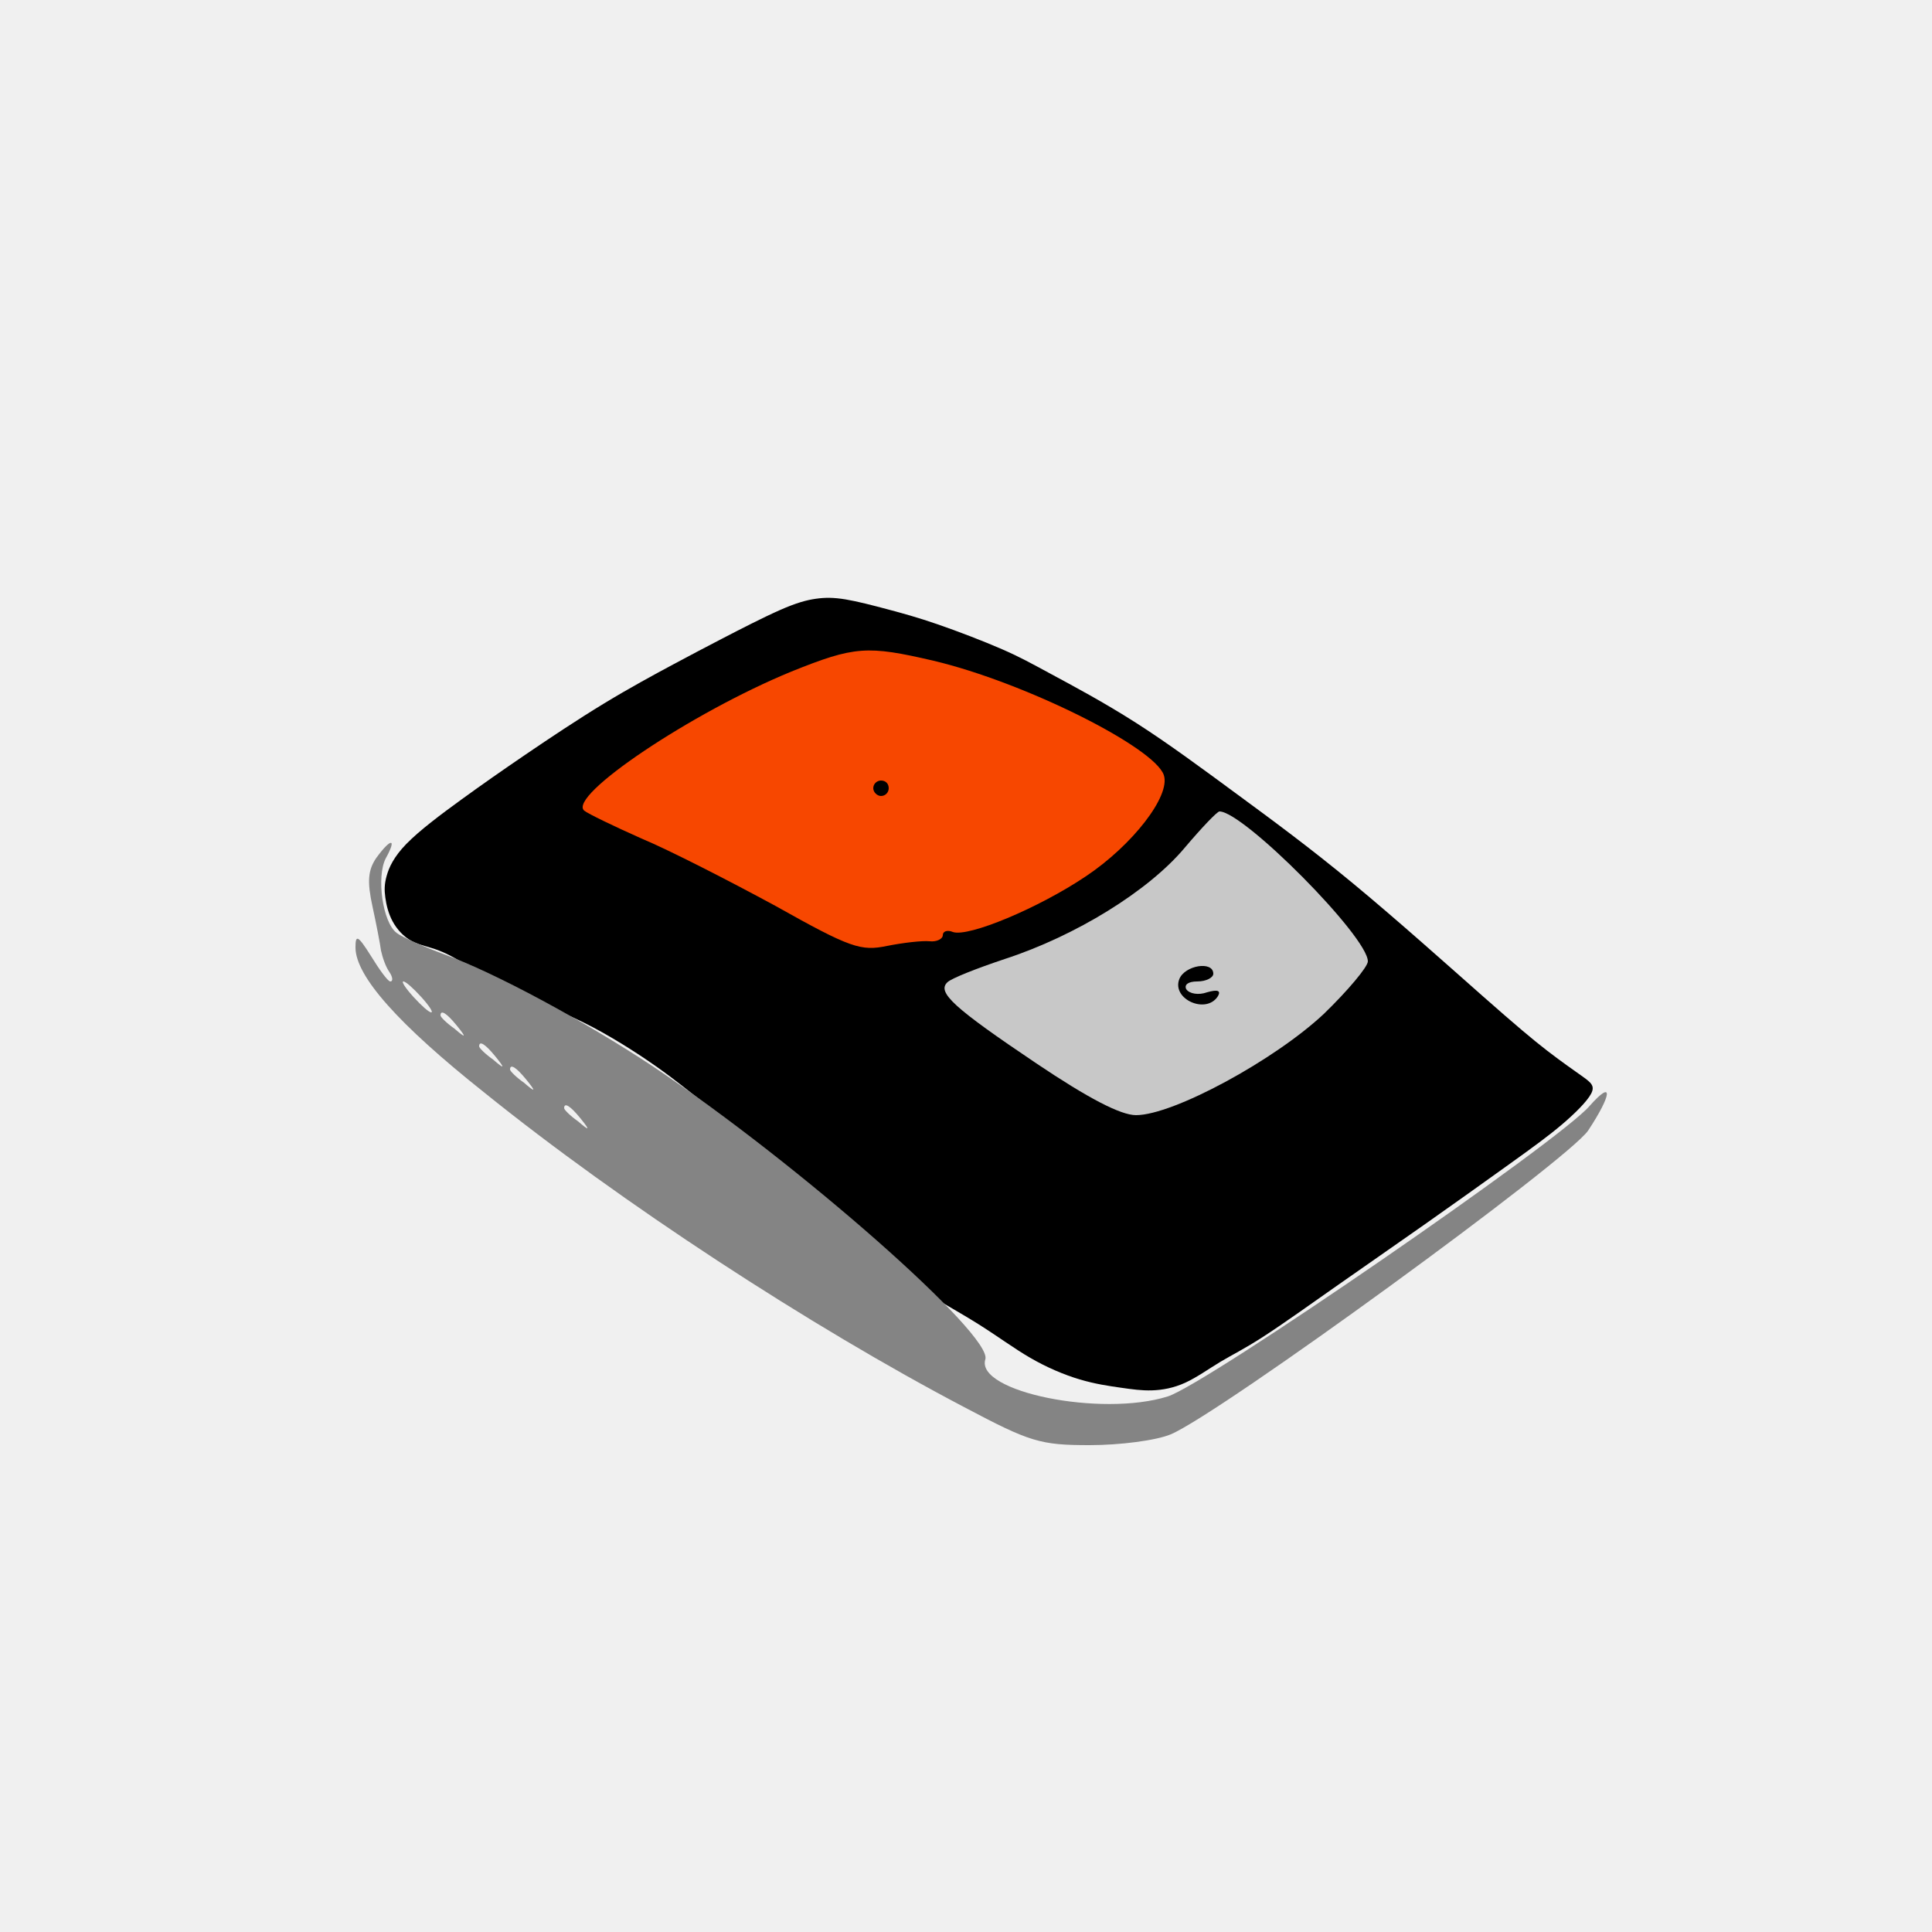
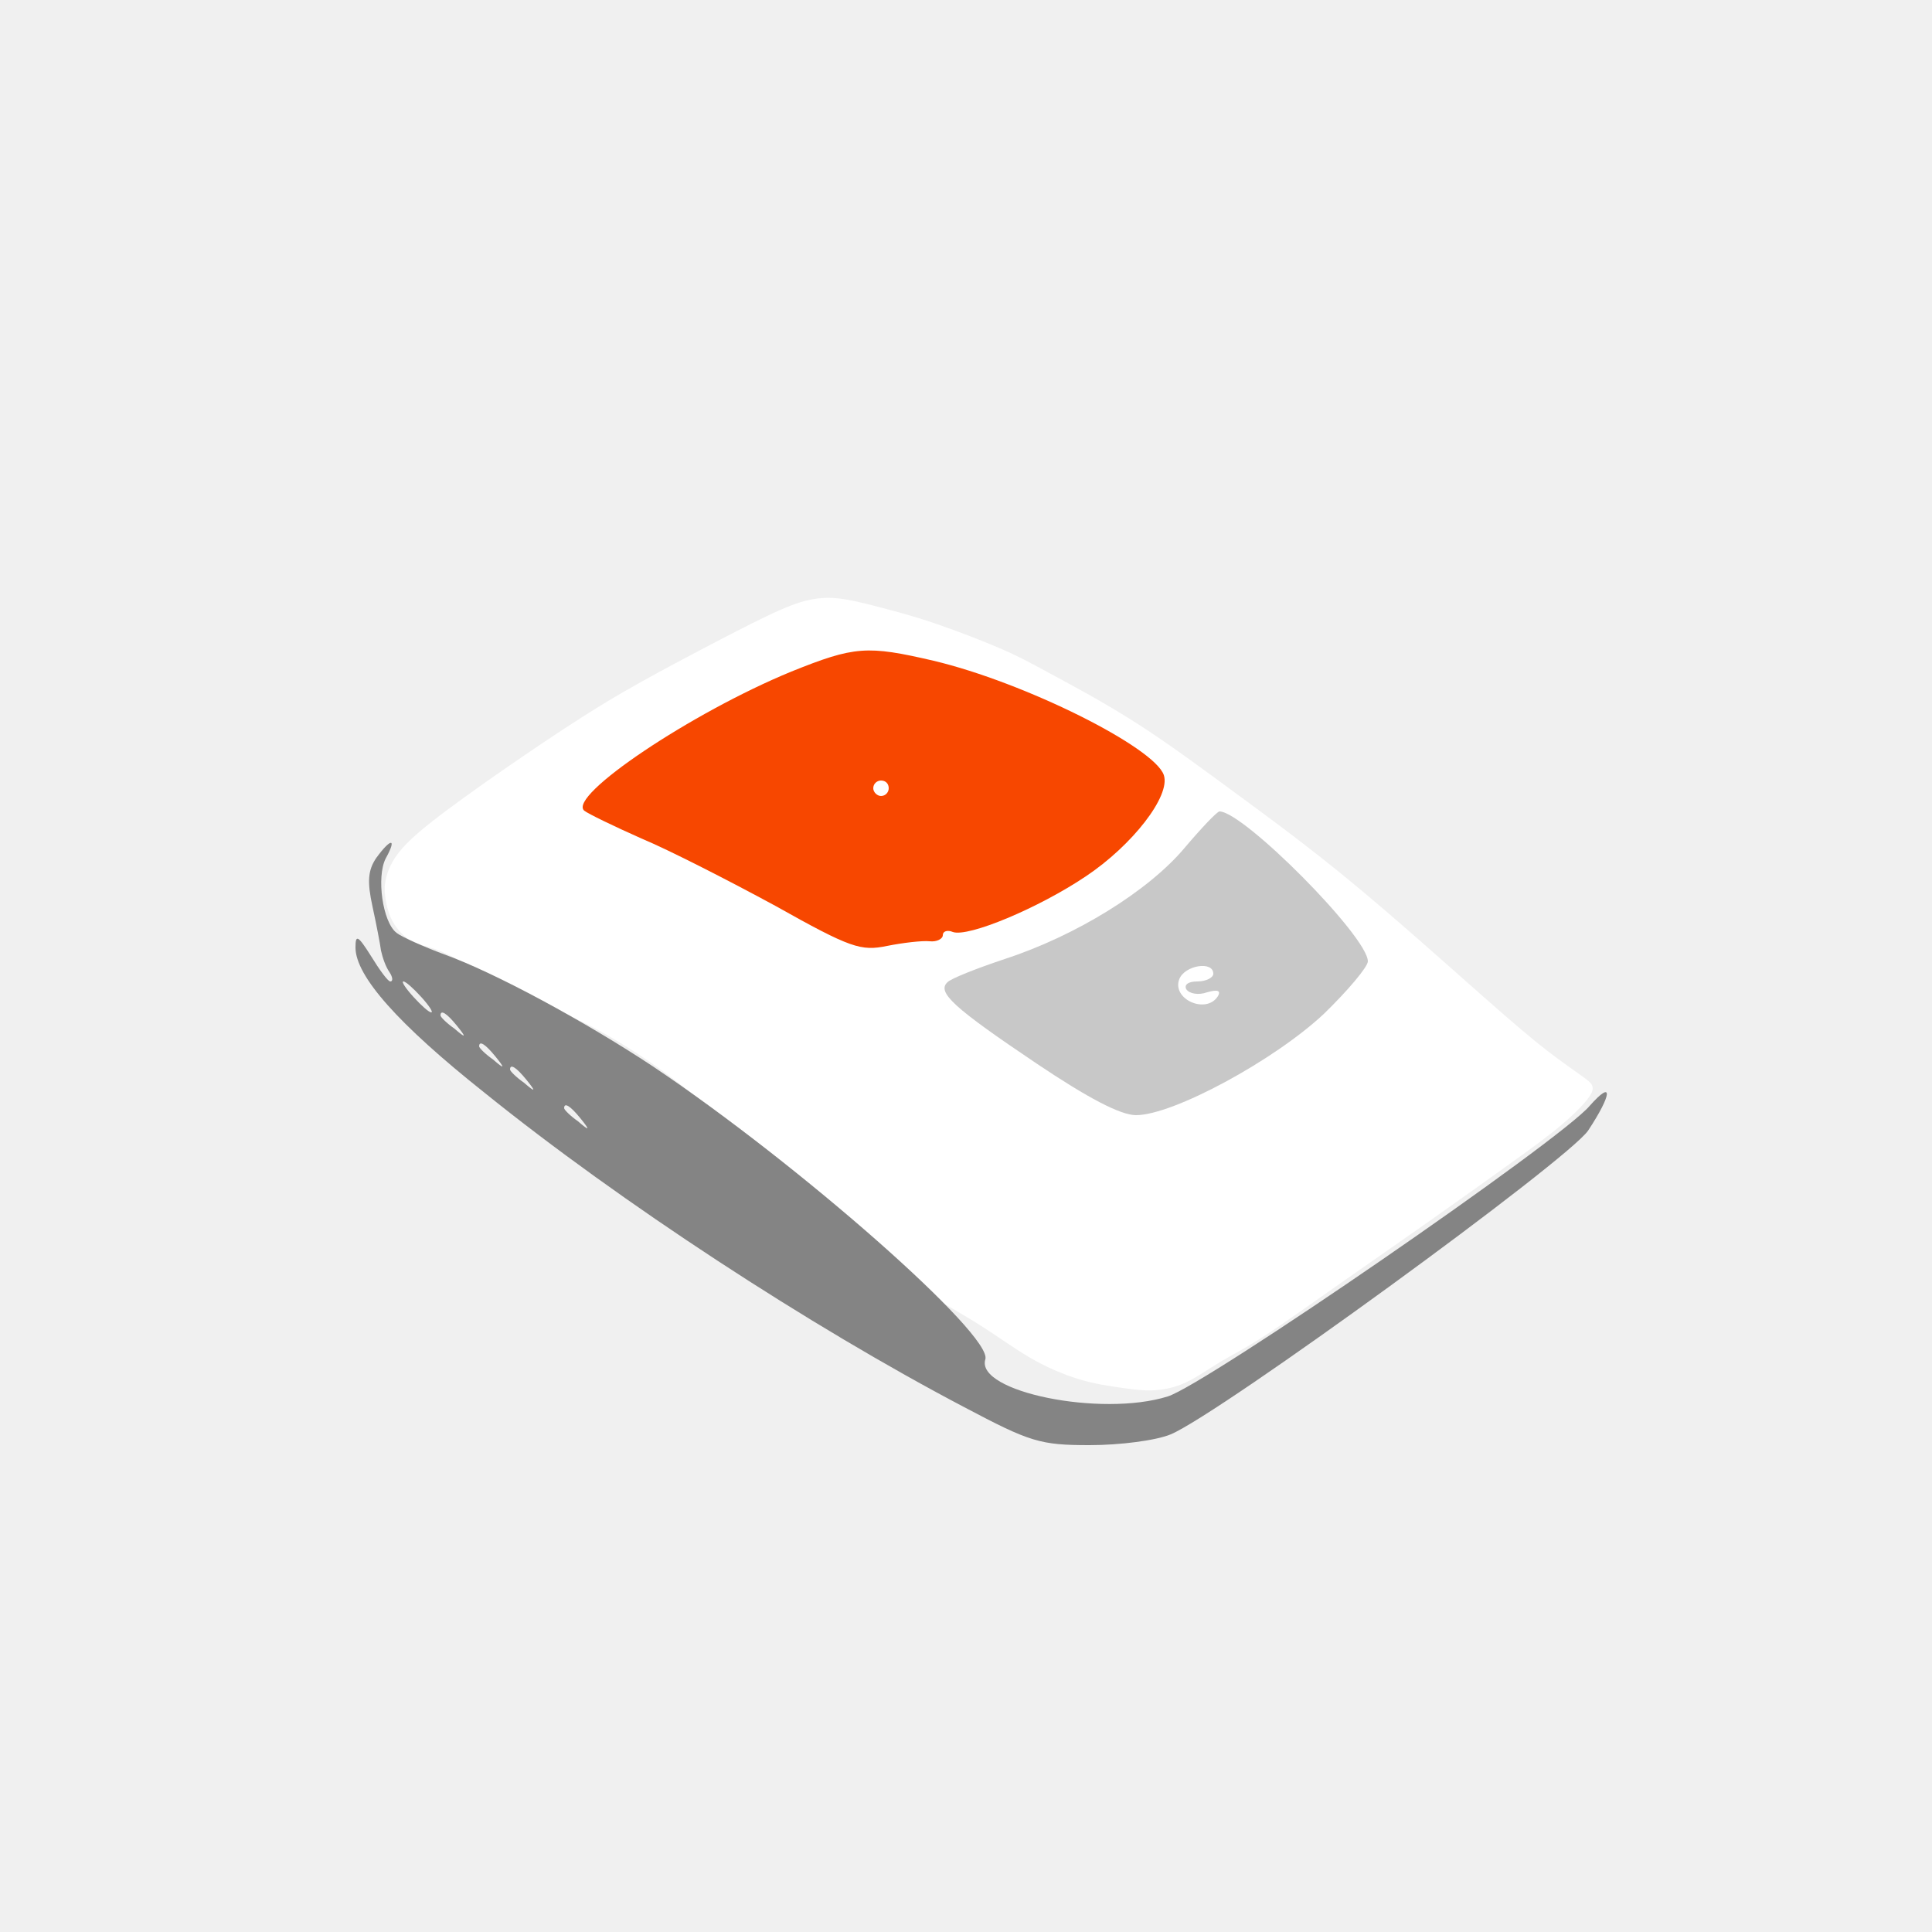
<svg xmlns="http://www.w3.org/2000/svg" version="1.0" width="250pt" height="250pt" viewBox="0 0 250 250" preserveAspectRatio="xMidYMid meet" id="svg3">
  <defs id="defs3">
    </defs>
-   <path style="fill:'#ffffff';stroke:none" d="m 52.612,109.175 c 1.675,-1.718 4.424,-3.779 7.087,-5.712 2.663,-1.933 5.24,-3.737 8.332,-5.841 3.092,-2.105 6.7,-4.51 10.093,-6.571 3.393,-2.062 6.571,-3.779 8.976,-5.068 2.405,-1.288 4.037,-2.147 6.356,-3.35 2.319,-1.203 5.326,-2.749 7.473,-3.694 2.147,-0.945 3.436,-1.288 4.638,-1.46 1.203,-0.172 2.319,-0.172 3.865,0.086 1.546,0.258 3.522,0.773 5.454,1.288 1.933,0.515 3.822,1.031 6.442,1.933 2.62,0.902 5.97,2.19 8.332,3.221 2.362,1.031 3.737,1.804 6.442,3.264 2.706,1.46 6.743,3.608 10.909,6.271 4.166,2.663 8.461,5.841 13.013,9.191 4.553,3.35 9.363,6.872 15.075,11.596 5.712,4.724 12.326,10.651 16.707,14.517 4.381,3.865 6.528,5.669 8.418,7.129 1.89,1.46 3.522,2.577 4.596,3.35 1.074,0.773 1.589,1.203 1.074,2.19 -0.515,0.988 -2.062,2.534 -3.779,3.994 -1.718,1.46 -3.608,2.835 -6.657,5.025 -3.049,2.19 -7.258,5.197 -11.167,7.946 -3.908,2.749 -7.516,5.24 -11.124,7.774 -3.608,2.534 -7.215,5.111 -9.749,6.743 -2.534,1.632 -3.994,2.319 -5.497,3.221 -1.503,0.902 -3.049,2.019 -4.553,2.706 -1.503,0.687 -2.963,0.945 -4.295,0.988 -1.331,0.043 -2.534,-0.129 -4.037,-0.344 -1.503,-0.215 -3.307,-0.472 -5.326,-1.074 -2.019,-0.601 -4.252,-1.546 -6.399,-2.792 -2.147,-1.246 -4.209,-2.792 -6.743,-4.381 -2.534,-1.589 -5.54,-3.221 -7.559,-4.553 -2.019,-1.331 -3.049,-2.362 -4.424,-3.779 -1.374,-1.417 -3.092,-3.221 -4.939,-4.81 -1.847,-1.589 -3.822,-2.963 -6.013,-4.853 -2.19,-1.89 -4.595,-4.295 -6.743,-6.142 -2.147,-1.847 -4.037,-3.135 -5.841,-4.51 -1.804,-1.374 -3.522,-2.835 -6.142,-4.681 -2.62,-1.847 -6.142,-4.08 -9.449,-5.712 -3.307,-1.632 -6.399,-2.663 -8.762,-3.737 -2.362,-1.074 -3.994,-2.19 -5.54,-3.178 -1.546,-0.988 -3.006,-1.847 -4.338,-2.362 -1.331,-0.515 -2.534,-0.687 -3.565,-1.246 -1.031,-0.558 -1.89,-1.503 -2.448,-2.534 -0.558,-1.031 -0.816,-2.147 -0.945,-3.092 -0.129,-0.945 -0.129,-1.718 0.172,-2.792 0.301,-1.074 0.902,-2.448 2.577,-4.166 z" id="path4" />
+   <path style="fill:'#ffffff';stroke:none" d="m 52.612,109.175 c 1.675,-1.718 4.424,-3.779 7.087,-5.712 2.663,-1.933 5.24,-3.737 8.332,-5.841 3.092,-2.105 6.7,-4.51 10.093,-6.571 3.393,-2.062 6.571,-3.779 8.976,-5.068 2.405,-1.288 4.037,-2.147 6.356,-3.35 2.319,-1.203 5.326,-2.749 7.473,-3.694 2.147,-0.945 3.436,-1.288 4.638,-1.46 1.203,-0.172 2.319,-0.172 3.865,0.086 1.546,0.258 3.522,0.773 5.454,1.288 1.933,0.515 3.822,1.031 6.442,1.933 2.62,0.902 5.97,2.19 8.332,3.221 2.362,1.031 3.737,1.804 6.442,3.264 2.706,1.46 6.743,3.608 10.909,6.271 4.166,2.663 8.461,5.841 13.013,9.191 4.553,3.35 9.363,6.872 15.075,11.596 5.712,4.724 12.326,10.651 16.707,14.517 4.381,3.865 6.528,5.669 8.418,7.129 1.89,1.46 3.522,2.577 4.596,3.35 1.074,0.773 1.589,1.203 1.074,2.19 -0.515,0.988 -2.062,2.534 -3.779,3.994 -1.718,1.46 -3.608,2.835 -6.657,5.025 -3.049,2.19 -7.258,5.197 -11.167,7.946 -3.908,2.749 -7.516,5.24 -11.124,7.774 -3.608,2.534 -7.215,5.111 -9.749,6.743 -2.534,1.632 -3.994,2.319 -5.497,3.221 -1.503,0.902 -3.049,2.019 -4.553,2.706 -1.503,0.687 -2.963,0.945 -4.295,0.988 -1.331,0.043 -2.534,-0.129 -4.037,-0.344 -1.503,-0.215 -3.307,-0.472 -5.326,-1.074 -2.019,-0.601 -4.252,-1.546 -6.399,-2.792 -2.147,-1.246 -4.209,-2.792 -6.743,-4.381 -2.534,-1.589 -5.54,-3.221 -7.559,-4.553 -2.019,-1.331 -3.049,-2.362 -4.424,-3.779 -1.374,-1.417 -3.092,-3.221 -4.939,-4.81 -1.847,-1.589 -3.822,-2.963 -6.013,-4.853 -2.19,-1.89 -4.595,-4.295 -6.743,-6.142 -2.147,-1.847 -4.037,-3.135 -5.841,-4.51 -1.804,-1.374 -3.522,-2.835 -6.142,-4.681 -2.62,-1.847 -6.142,-4.08 -9.449,-5.712 -3.307,-1.632 -6.399,-2.663 -8.762,-3.737 -2.362,-1.074 -3.994,-2.19 -5.54,-3.178 -1.546,-0.988 -3.006,-1.847 -4.338,-2.362 -1.331,-0.515 -2.534,-0.687 -3.565,-1.246 -1.031,-0.558 -1.89,-1.503 -2.448,-2.534 -0.558,-1.031 -0.816,-2.147 -0.945,-3.092 -0.129,-0.945 -0.129,-1.718 0.172,-2.792 0.301,-1.074 0.902,-2.448 2.577,-4.166 z" fill="#ffffff" id="path4" />
  <g transform="translate(0,250) scale(0.1,-0.1)" fill="#ffffff" stroke="none" id="g3">
    <path d="M1024 1631 c-129 -53 -290 -161 -268 -180 5 -4 38 -20 74 -36 36 -15 114 -55 173 -87 98 -55 111 -59 145 -52 20 4 45 7 55 6 9 -1 17 3 17 8 0 5 6 7 13 4 20 -7 111 31 172 72 60 40 110 104 101 131 -12 36 -180 120 -298 148 -86 20 -102 19 -184 -14z m126 -151 c0 -5 -4 -10 -10 -10 -5 0 -10 5 -10 10 0 6 5 10 10 10 6 0 10 -4 10 -10z" fill="#f74700" id="path1" />
    <path d="M1533 1403 c-47 -56 -141 -114 -233 -144 -36 -12 -69 -25 -74 -30 -14 -13 8 -33 115 -105 67 -45 109 -67 129 -67 48 0 179 71 243 131 31 30 57 61 57 68 0 32 -161 194 -192 194 -3 0 -23 -21 -45 -47z m37 -163 c0 -5 -9 -10 -21 -10 -11 0 -17 -4 -14 -10 4 -6 16 -8 27 -4 14 4 18 2 14 -5 -15 -24 -60 -4 -50 22 7 18 44 24 44 7z" fill="#c8c8c8" id="path2" />
    <path d="M487 1390 c-11 -16 -12 -31 -5 -63 5 -23 10 -49 11 -57 2 -9 6 -21 11 -28 4 -6 5 -12 1 -12 -3 0 -14 15 -25 33 -17 27 -20 28 -20 11 0 -37 55 -99 167 -188 176 -142 421 -302 621 -407 85 -45 98 -49 162 -49 39 0 86 6 105 14 64 27 513 354 540 393 31 47 33 67 2 32 -38 -45 -497 -361 -546 -376 -86 -27 -249 6 -236 48 10 31 -239 251 -430 379 -89 59 -206 122 -270 145 -27 10 -56 23 -62 28 -18 14 -26 72 -14 96 15 27 7 27 -12 1z m58 -180 c10 -11 16 -20 13 -20 -3 0 -13 9 -23 20 -10 11 -16 20 -13 20 3 0 13 -9 23 -20z m46 -37 c13 -16 12 -17 -3 -4 -10 7 -18 15 -18 17 0 8 8 3 21 -13z m50 -40 c13 -16 12 -17 -3 -4 -10 7 -18 15 -18 17 0 8 8 3 21 -13z m40 -30 c13 -16 12 -17 -3 -4 -10 7 -18 15 -18 17 0 8 8 3 21 -13z m70 -50 c13 -16 12 -17 -3 -4 -10 7 -18 15 -18 17 0 8 8 3 21 -13z" fill="#848484" id="path3" />
  </g>
</svg>
